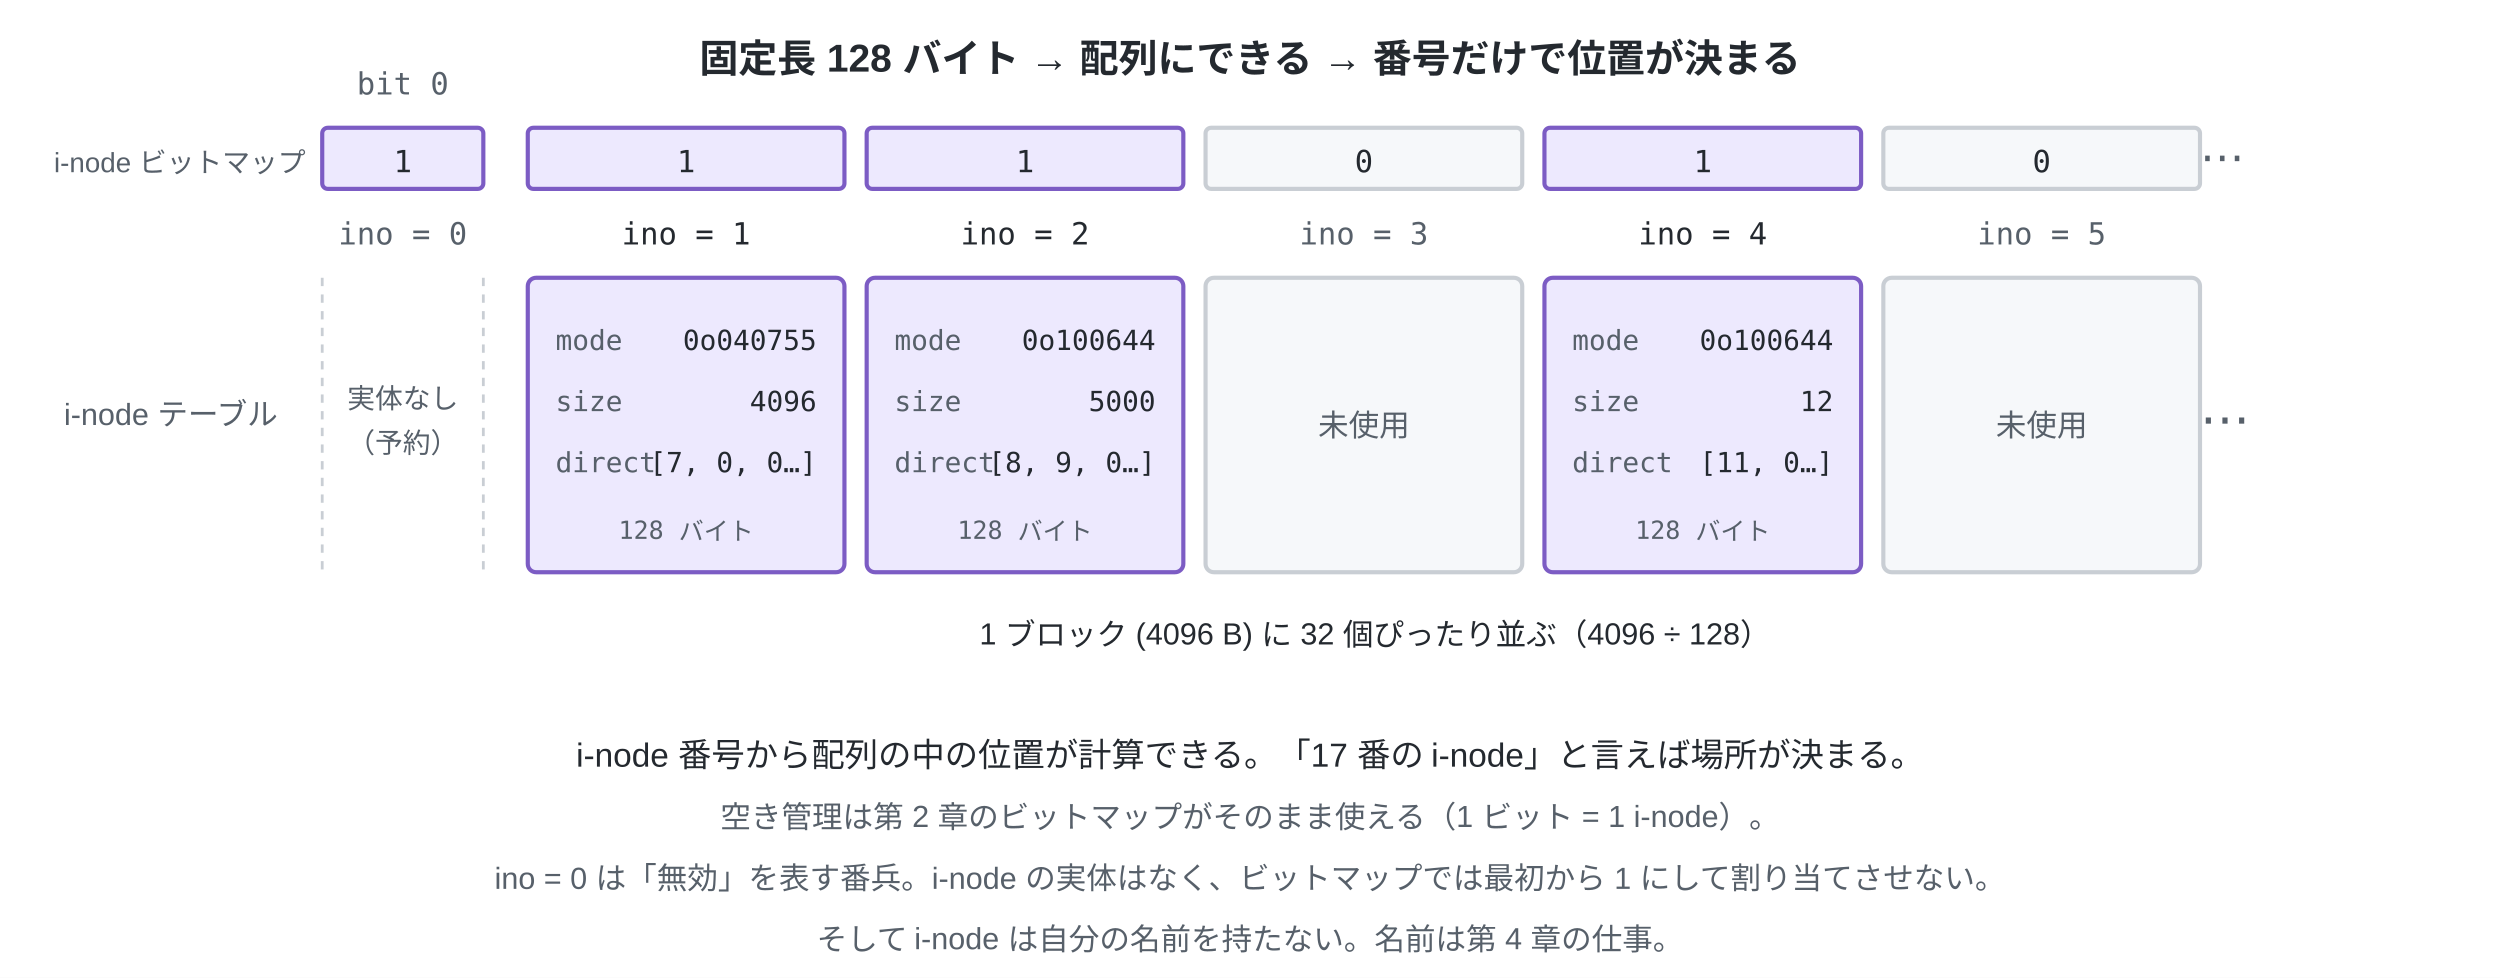
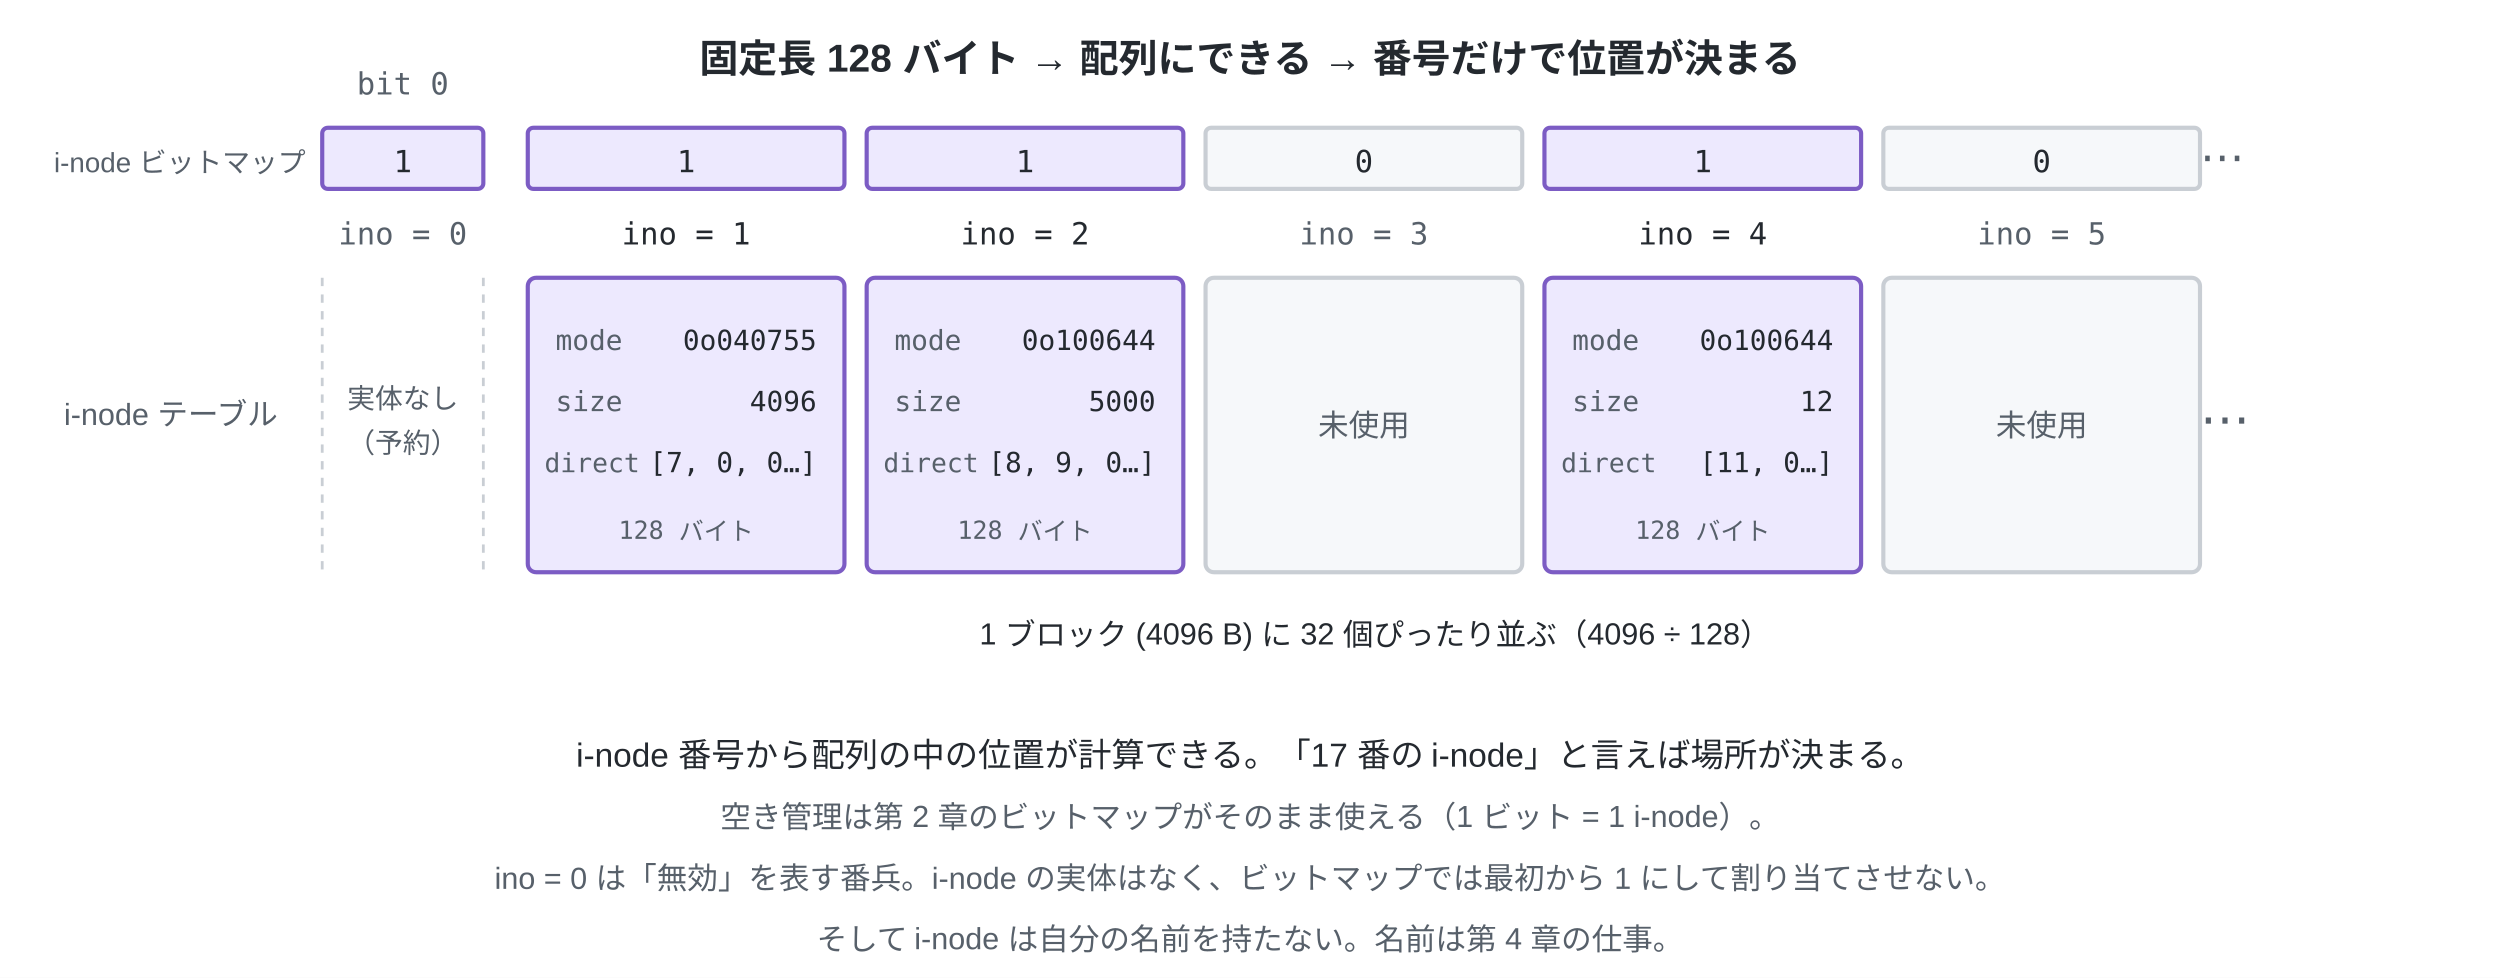
<svg xmlns="http://www.w3.org/2000/svg" width="900" height="352" viewBox="0 0 900 352" role="img" font-family="Helvetica Neue, Arial, Hiragino Sans, Noto Sans JP, sans-serif">
  <rect x="0" y="0" width="900" height="352" fill="#ffffff" />
  <defs>
    <marker id="a" viewBox="0 0 10 10" refX="9" refY="5" markerWidth="6" markerHeight="6" orient="auto-start-reverse">
      <path d="M 0 0 L 10 5 L 0 10 z" fill="#57606a" />
    </marker>
    <marker id="g" viewBox="0 0 10 10" refX="9" refY="5" markerWidth="6" markerHeight="6" orient="auto-start-reverse">
      <path d="M 0 0 L 10 5 L 0 10 z" fill="#3f8f52" />
    </marker>
  </defs>
  <text x="450.0" y="26" font-size="14" fill="#24292f" text-anchor="middle" font-family="Helvetica Neue, Arial, Hiragino Sans, Noto Sans JP, sans-serif" font-weight="bold">固定長 128 バイト → 配列にできる → 番号だけで位置が決まる</text>
  <text x="145.0" y="34" font-size="11" fill="#57606a" text-anchor="middle" font-family="SFMono-Regular, Menlo, Consolas, monospace" font-weight="normal">bit 0</text>
  <rect x="116" y="46" width="58" height="22" rx="2" fill="#ede9fe" stroke="#7c5cc4" stroke-width="1.5" />
  <text x="145.0" y="62" font-size="11" fill="#24292f" text-anchor="middle" font-family="SFMono-Regular, Menlo, Consolas, monospace" font-weight="normal">1</text>
  <text x="145.0" y="88" font-size="11" fill="#57606a" text-anchor="middle" font-family="SFMono-Regular, Menlo, Consolas, monospace" font-weight="normal">ino = 0</text>
  <text x="145.0" y="147.0" font-size="10" fill="#57606a" text-anchor="middle" font-family="Helvetica Neue, Arial, Hiragino Sans, Noto Sans JP, sans-serif" font-weight="normal">実体なし</text>
  <text x="145.0" y="163.0" font-size="10" fill="#57606a" text-anchor="middle" font-family="Helvetica Neue, Arial, Hiragino Sans, Noto Sans JP, sans-serif" font-weight="normal">（予約）</text>
  <path d="M 116 100 l 0 106" stroke="#c9ced4" stroke-width="1" stroke-dasharray="3 3" />
  <path d="M 174 100 l 0 106" stroke="#c9ced4" stroke-width="1" stroke-dasharray="3 3" />
  <rect x="190" y="46" width="114" height="22" rx="2" fill="#ede9fe" stroke="#7c5cc4" stroke-width="1.5" />
  <text x="247.0" y="62" font-size="11" fill="#24292f" text-anchor="middle" font-family="SFMono-Regular, Menlo, Consolas, monospace" font-weight="normal">1</text>
  <text x="247.0" y="88" font-size="11" fill="#24292f" text-anchor="middle" font-family="SFMono-Regular, Menlo, Consolas, monospace" font-weight="normal">ino = 1</text>
  <rect x="190" y="100" width="114" height="106" rx="3" fill="#ede9fe" stroke="#7c5cc4" stroke-width="1.5" />
  <text x="200" y="126" font-size="10" fill="#57606a" text-anchor="start" font-family="SFMono-Regular, Menlo, Consolas, monospace" font-weight="normal">mode</text>
  <text x="294" y="126" font-size="10" fill="#24292f" text-anchor="end" font-family="SFMono-Regular, Menlo, Consolas, monospace" font-weight="normal">0o040755</text>
  <text x="200" y="148" font-size="10" fill="#57606a" text-anchor="start" font-family="SFMono-Regular, Menlo, Consolas, monospace" font-weight="normal">size</text>
  <text x="294" y="148" font-size="10" fill="#24292f" text-anchor="end" font-family="SFMono-Regular, Menlo, Consolas, monospace" font-weight="normal">4096</text>
-   <text x="200" y="170" font-size="10" fill="#57606a" text-anchor="start" font-family="SFMono-Regular, Menlo, Consolas, monospace" font-weight="normal">direct</text>
+   <text x="196" y="170" font-size="9.5" fill="#57606a" text-anchor="start" font-family="SFMono-Regular, Menlo, Consolas, monospace" font-weight="normal">direct</text>
  <text x="294" y="170" font-size="10" fill="#24292f" text-anchor="end" font-family="SFMono-Regular, Menlo, Consolas, monospace" font-weight="normal">[7, 0, 0…]</text>
  <text x="247.0" y="194" font-size="9" fill="#57606a" text-anchor="middle" font-family="SFMono-Regular, Menlo, Consolas, monospace" font-weight="normal">128 バイト</text>
  <rect x="312" y="46" width="114" height="22" rx="2" fill="#ede9fe" stroke="#7c5cc4" stroke-width="1.5" />
  <text x="369.0" y="62" font-size="11" fill="#24292f" text-anchor="middle" font-family="SFMono-Regular, Menlo, Consolas, monospace" font-weight="normal">1</text>
  <text x="369.0" y="88" font-size="11" fill="#24292f" text-anchor="middle" font-family="SFMono-Regular, Menlo, Consolas, monospace" font-weight="normal">ino = 2</text>
  <rect x="312" y="100" width="114" height="106" rx="3" fill="#ede9fe" stroke="#7c5cc4" stroke-width="1.5" />
  <text x="322" y="126" font-size="10" fill="#57606a" text-anchor="start" font-family="SFMono-Regular, Menlo, Consolas, monospace" font-weight="normal">mode</text>
  <text x="416" y="126" font-size="10" fill="#24292f" text-anchor="end" font-family="SFMono-Regular, Menlo, Consolas, monospace" font-weight="normal">0o100644</text>
  <text x="322" y="148" font-size="10" fill="#57606a" text-anchor="start" font-family="SFMono-Regular, Menlo, Consolas, monospace" font-weight="normal">size</text>
  <text x="416" y="148" font-size="10" fill="#24292f" text-anchor="end" font-family="SFMono-Regular, Menlo, Consolas, monospace" font-weight="normal">5000</text>
-   <text x="322" y="170" font-size="10" fill="#57606a" text-anchor="start" font-family="SFMono-Regular, Menlo, Consolas, monospace" font-weight="normal">direct</text>
+   <text x="318" y="170" font-size="9.5" fill="#57606a" text-anchor="start" font-family="SFMono-Regular, Menlo, Consolas, monospace" font-weight="normal">direct</text>
  <text x="416" y="170" font-size="10" fill="#24292f" text-anchor="end" font-family="SFMono-Regular, Menlo, Consolas, monospace" font-weight="normal">[8, 9, 0…]</text>
  <text x="369.0" y="194" font-size="9" fill="#57606a" text-anchor="middle" font-family="SFMono-Regular, Menlo, Consolas, monospace" font-weight="normal">128 バイト</text>
  <rect x="434" y="46" width="114" height="22" rx="2" fill="#f6f8fa" stroke="#c9ced4" stroke-width="1.5" />
  <text x="491.0" y="62" font-size="11" fill="#24292f" text-anchor="middle" font-family="SFMono-Regular, Menlo, Consolas, monospace" font-weight="normal">0</text>
  <text x="491.0" y="88" font-size="11" fill="#57606a" text-anchor="middle" font-family="SFMono-Regular, Menlo, Consolas, monospace" font-weight="normal">ino = 3</text>
  <rect x="434" y="100" width="114" height="106" rx="3" fill="#f6f8fa" stroke="#c9ced4" stroke-width="1.5" />
  <text x="491.0" y="157.0" font-size="11" fill="#57606a" text-anchor="middle" font-family="Helvetica Neue, Arial, Hiragino Sans, Noto Sans JP, sans-serif" font-weight="normal">未使用</text>
  <rect x="556" y="46" width="114" height="22" rx="2" fill="#ede9fe" stroke="#7c5cc4" stroke-width="1.5" />
  <text x="613.0" y="62" font-size="11" fill="#24292f" text-anchor="middle" font-family="SFMono-Regular, Menlo, Consolas, monospace" font-weight="normal">1</text>
  <text x="613.0" y="88" font-size="11" fill="#24292f" text-anchor="middle" font-family="SFMono-Regular, Menlo, Consolas, monospace" font-weight="normal">ino = 4</text>
  <rect x="556" y="100" width="114" height="106" rx="3" fill="#ede9fe" stroke="#7c5cc4" stroke-width="1.5" />
  <text x="566" y="126" font-size="10" fill="#57606a" text-anchor="start" font-family="SFMono-Regular, Menlo, Consolas, monospace" font-weight="normal">mode</text>
  <text x="660" y="126" font-size="10" fill="#24292f" text-anchor="end" font-family="SFMono-Regular, Menlo, Consolas, monospace" font-weight="normal">0o100644</text>
  <text x="566" y="148" font-size="10" fill="#57606a" text-anchor="start" font-family="SFMono-Regular, Menlo, Consolas, monospace" font-weight="normal">size</text>
  <text x="660" y="148" font-size="10" fill="#24292f" text-anchor="end" font-family="SFMono-Regular, Menlo, Consolas, monospace" font-weight="normal">12</text>
-   <text x="566" y="170" font-size="10" fill="#57606a" text-anchor="start" font-family="SFMono-Regular, Menlo, Consolas, monospace" font-weight="normal">direct</text>
+   <text x="562" y="170" font-size="9.5" fill="#57606a" text-anchor="start" font-family="SFMono-Regular, Menlo, Consolas, monospace" font-weight="normal">direct</text>
  <text x="660" y="170" font-size="10" fill="#24292f" text-anchor="end" font-family="SFMono-Regular, Menlo, Consolas, monospace" font-weight="normal">[11, 0…]</text>
  <text x="613.0" y="194" font-size="9" fill="#57606a" text-anchor="middle" font-family="SFMono-Regular, Menlo, Consolas, monospace" font-weight="normal">128 バイト</text>
  <rect x="678" y="46" width="114" height="22" rx="2" fill="#f6f8fa" stroke="#c9ced4" stroke-width="1.5" />
  <text x="735.0" y="62" font-size="11" fill="#24292f" text-anchor="middle" font-family="SFMono-Regular, Menlo, Consolas, monospace" font-weight="normal">0</text>
  <text x="735.0" y="88" font-size="11" fill="#57606a" text-anchor="middle" font-family="SFMono-Regular, Menlo, Consolas, monospace" font-weight="normal">ino = 5</text>
  <rect x="678" y="100" width="114" height="106" rx="3" fill="#f6f8fa" stroke="#c9ced4" stroke-width="1.5" />
  <text x="735.0" y="157.0" font-size="11" fill="#57606a" text-anchor="middle" font-family="Helvetica Neue, Arial, Hiragino Sans, Noto Sans JP, sans-serif" font-weight="normal">未使用</text>
  <text x="110" y="62" font-size="10" fill="#57606a" text-anchor="end" font-family="Helvetica Neue, Arial, Hiragino Sans, Noto Sans JP, sans-serif" font-weight="normal">i-node ビットマップ</text>
  <text x="100" y="153.0" font-size="11" fill="#57606a" text-anchor="end" font-family="Helvetica Neue, Arial, Hiragino Sans, Noto Sans JP, sans-serif" font-weight="normal">i-node テーブル</text>
  <text x="792" y="157.0" font-size="18" fill="#57606a" text-anchor="start" font-family="Helvetica Neue, Arial, Hiragino Sans, Noto Sans JP, sans-serif" font-weight="normal">⋯</text>
  <text x="792" y="62" font-size="16" fill="#57606a" text-anchor="start" font-family="Helvetica Neue, Arial, Hiragino Sans, Noto Sans JP, sans-serif" font-weight="normal">⋯</text>
  <text x="495.0" y="232" font-size="11" fill="#24292f" text-anchor="middle" font-family="Helvetica Neue, Arial, Hiragino Sans, Noto Sans JP, sans-serif" font-weight="normal">1 ブロック (4096 B) に 32 個ぴったり並ぶ（4096 ÷ 128）</text>
  <text x="450.0" y="276" font-size="12" fill="#24292f" text-anchor="middle" font-family="Helvetica Neue, Arial, Hiragino Sans, Noto Sans JP, sans-serif" font-weight="normal">i-node 番号から配列の中の位置が計算できる。「17 番の i-node」と言えば場所が決まる。</text>
  <text x="450.0" y="298" font-size="11" fill="#57606a" text-anchor="middle" font-family="Helvetica Neue, Arial, Hiragino Sans, Noto Sans JP, sans-serif" font-weight="normal">空き管理は第 2 章のビットマップがそのまま使える（1 ビット = 1 i-node）。</text>
  <text x="450.0" y="320" font-size="11" fill="#57606a" text-anchor="middle" font-family="Helvetica Neue, Arial, Hiragino Sans, Noto Sans JP, sans-serif" font-weight="normal">ino = 0 は「無効」を表す番兵。i-node の実体はなく、ビットマップでは最初から 1 にして割り当てさせない。</text>
  <text x="450.0" y="342" font-size="11" fill="#57606a" text-anchor="middle" font-family="Helvetica Neue, Arial, Hiragino Sans, Noto Sans JP, sans-serif" font-weight="normal">そして i-node は自分の名前を持たない。名前は第 4 章の仕事。</text>
</svg>
